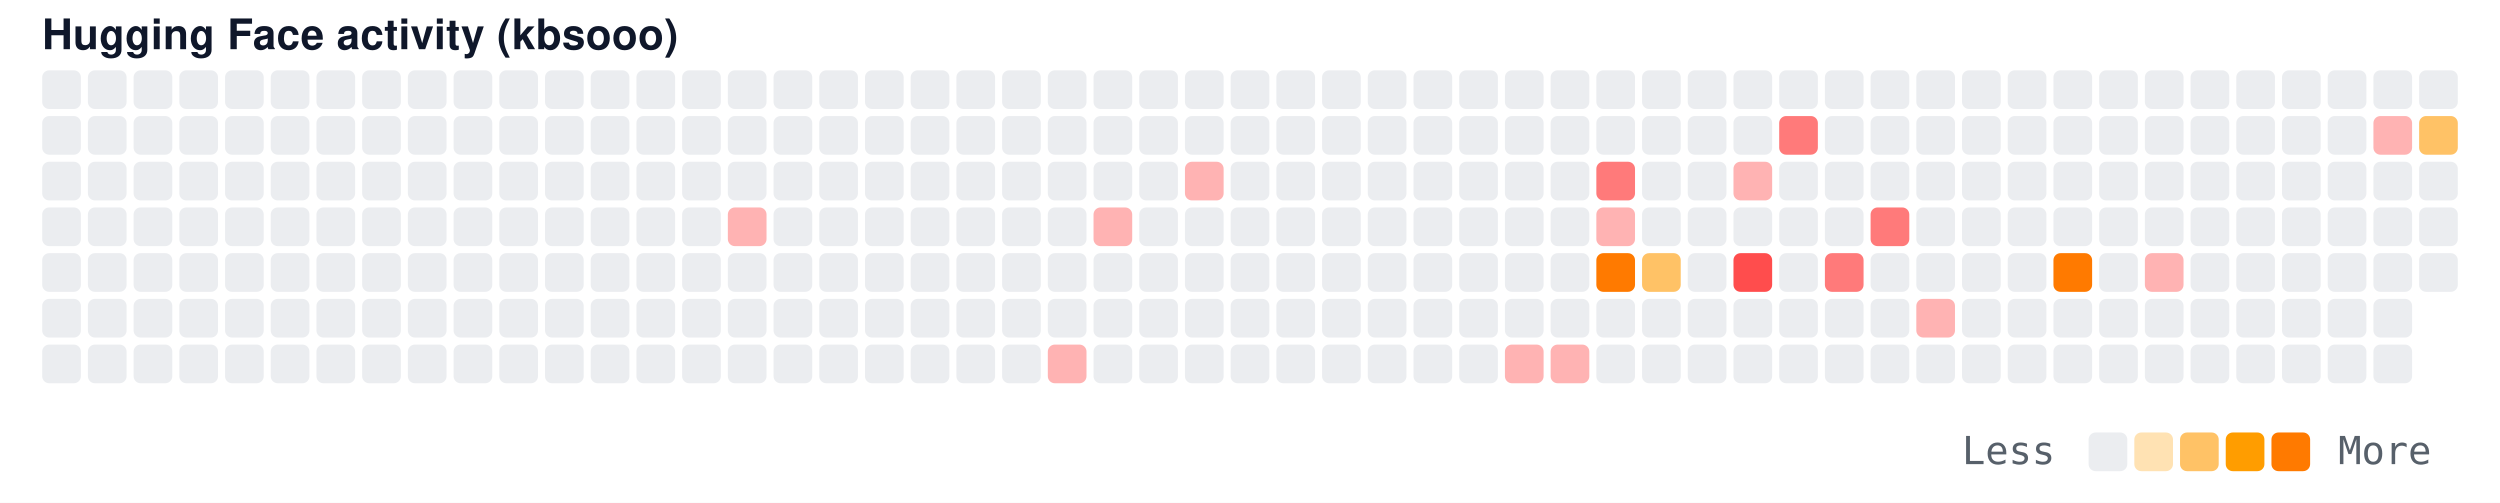
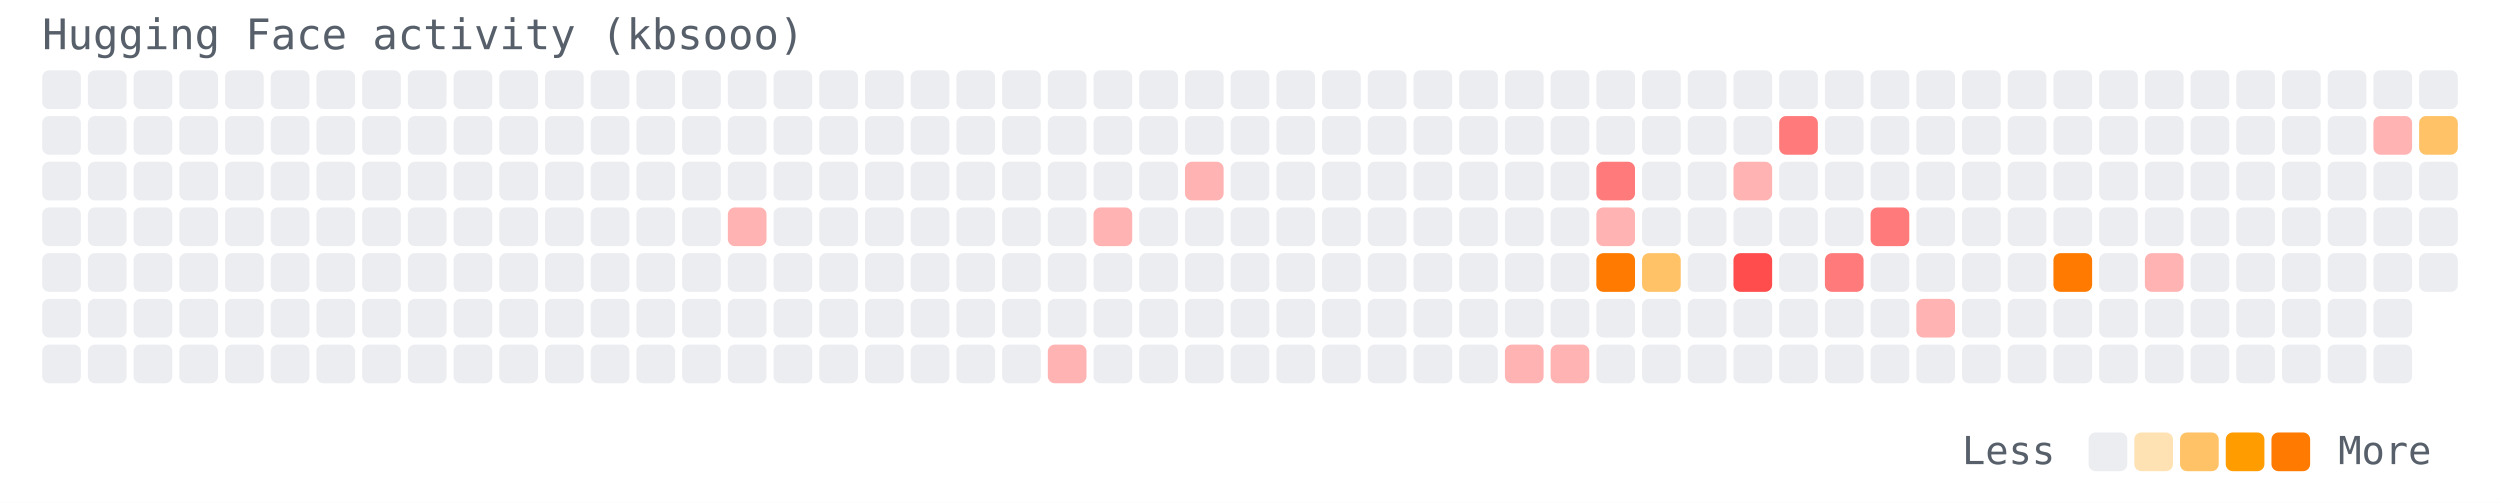
<svg xmlns="http://www.w3.org/2000/svg" width="711" height="143" viewBox="0 0 711 143" role="img" aria-label="Hugging Face activity for 2024-12-26 to 2025-12-25">
  <style>
- .title{font:600 12px -apple-system,BlinkMacSystemFont,'Segoe UI',Helvetica,Arial,sans-serif;fill:#0f172a;letter-spacing:0.1px}
.label{font:12px 'IBM Plex Mono', ui-monospace, monospace;fill:#57606a}
.legend{font:11px 'IBM Plex Mono', ui-monospace, monospace;fill:#57606a}
</style>
  <rect width="711" height="143" fill="#ffffff" />
-   <text x="12" y="14" class="title">Hugging Face activity (kbsooo)</text>
+   <text x="12" y="14" class="label">Hugging Face activity (kbsooo)</text>
  <g>
    <rect x="12" y="20" width="11" height="11" rx="2" ry="2" fill="#ebedf0" />
    <rect x="12" y="33" width="11" height="11" rx="2" ry="2" fill="#ebedf0" />
    <rect x="12" y="46" width="11" height="11" rx="2" ry="2" fill="#ebedf0" />
    <rect x="12" y="59" width="11" height="11" rx="2" ry="2" fill="#ebedf0" />
    <rect x="12" y="72" width="11" height="11" rx="2" ry="2" fill="#ebedf0" />
    <rect x="12" y="85" width="11" height="11" rx="2" ry="2" fill="#ebedf0" />
    <rect x="12" y="98" width="11" height="11" rx="2" ry="2" fill="#ebedf0" />
    <rect x="25" y="20" width="11" height="11" rx="2" ry="2" fill="#ebedf0" />
    <rect x="25" y="33" width="11" height="11" rx="2" ry="2" fill="#ebedf0" />
    <rect x="25" y="46" width="11" height="11" rx="2" ry="2" fill="#ebedf0" />
    <rect x="25" y="59" width="11" height="11" rx="2" ry="2" fill="#ebedf0" />
    <rect x="25" y="72" width="11" height="11" rx="2" ry="2" fill="#ebedf0" />
    <rect x="25" y="85" width="11" height="11" rx="2" ry="2" fill="#ebedf0" />
    <rect x="25" y="98" width="11" height="11" rx="2" ry="2" fill="#ebedf0" />
    <rect x="38" y="20" width="11" height="11" rx="2" ry="2" fill="#ebedf0" />
    <rect x="38" y="33" width="11" height="11" rx="2" ry="2" fill="#ebedf0" />
    <rect x="38" y="46" width="11" height="11" rx="2" ry="2" fill="#ebedf0" />
    <rect x="38" y="59" width="11" height="11" rx="2" ry="2" fill="#ebedf0" />
    <rect x="38" y="72" width="11" height="11" rx="2" ry="2" fill="#ebedf0" />
    <rect x="38" y="85" width="11" height="11" rx="2" ry="2" fill="#ebedf0" />
    <rect x="38" y="98" width="11" height="11" rx="2" ry="2" fill="#ebedf0" />
    <rect x="51" y="20" width="11" height="11" rx="2" ry="2" fill="#ebedf0" />
    <rect x="51" y="33" width="11" height="11" rx="2" ry="2" fill="#ebedf0" />
    <rect x="51" y="46" width="11" height="11" rx="2" ry="2" fill="#ebedf0" />
    <rect x="51" y="59" width="11" height="11" rx="2" ry="2" fill="#ebedf0" />
    <rect x="51" y="72" width="11" height="11" rx="2" ry="2" fill="#ebedf0" />
    <rect x="51" y="85" width="11" height="11" rx="2" ry="2" fill="#ebedf0" />
    <rect x="51" y="98" width="11" height="11" rx="2" ry="2" fill="#ebedf0" />
    <rect x="64" y="20" width="11" height="11" rx="2" ry="2" fill="#ebedf0" />
    <rect x="64" y="33" width="11" height="11" rx="2" ry="2" fill="#ebedf0" />
    <rect x="64" y="46" width="11" height="11" rx="2" ry="2" fill="#ebedf0" />
    <rect x="64" y="59" width="11" height="11" rx="2" ry="2" fill="#ebedf0" />
    <rect x="64" y="72" width="11" height="11" rx="2" ry="2" fill="#ebedf0" />
    <rect x="64" y="85" width="11" height="11" rx="2" ry="2" fill="#ebedf0" />
    <rect x="64" y="98" width="11" height="11" rx="2" ry="2" fill="#ebedf0" />
    <rect x="77" y="20" width="11" height="11" rx="2" ry="2" fill="#ebedf0" />
    <rect x="77" y="33" width="11" height="11" rx="2" ry="2" fill="#ebedf0" />
    <rect x="77" y="46" width="11" height="11" rx="2" ry="2" fill="#ebedf0" />
    <rect x="77" y="59" width="11" height="11" rx="2" ry="2" fill="#ebedf0" />
    <rect x="77" y="72" width="11" height="11" rx="2" ry="2" fill="#ebedf0" />
    <rect x="77" y="85" width="11" height="11" rx="2" ry="2" fill="#ebedf0" />
    <rect x="77" y="98" width="11" height="11" rx="2" ry="2" fill="#ebedf0" />
    <rect x="90" y="20" width="11" height="11" rx="2" ry="2" fill="#ebedf0" />
    <rect x="90" y="33" width="11" height="11" rx="2" ry="2" fill="#ebedf0" />
    <rect x="90" y="46" width="11" height="11" rx="2" ry="2" fill="#ebedf0" />
    <rect x="90" y="59" width="11" height="11" rx="2" ry="2" fill="#ebedf0" />
    <rect x="90" y="72" width="11" height="11" rx="2" ry="2" fill="#ebedf0" />
    <rect x="90" y="85" width="11" height="11" rx="2" ry="2" fill="#ebedf0" />
    <rect x="90" y="98" width="11" height="11" rx="2" ry="2" fill="#ebedf0" />
    <rect x="103" y="20" width="11" height="11" rx="2" ry="2" fill="#ebedf0" />
    <rect x="103" y="33" width="11" height="11" rx="2" ry="2" fill="#ebedf0" />
    <rect x="103" y="46" width="11" height="11" rx="2" ry="2" fill="#ebedf0" />
    <rect x="103" y="59" width="11" height="11" rx="2" ry="2" fill="#ebedf0" />
    <rect x="103" y="72" width="11" height="11" rx="2" ry="2" fill="#ebedf0" />
    <rect x="103" y="85" width="11" height="11" rx="2" ry="2" fill="#ebedf0" />
    <rect x="103" y="98" width="11" height="11" rx="2" ry="2" fill="#ebedf0" />
    <rect x="116" y="20" width="11" height="11" rx="2" ry="2" fill="#ebedf0" />
    <rect x="116" y="33" width="11" height="11" rx="2" ry="2" fill="#ebedf0" />
    <rect x="116" y="46" width="11" height="11" rx="2" ry="2" fill="#ebedf0" />
    <rect x="116" y="59" width="11" height="11" rx="2" ry="2" fill="#ebedf0" />
    <rect x="116" y="72" width="11" height="11" rx="2" ry="2" fill="#ebedf0" />
    <rect x="116" y="85" width="11" height="11" rx="2" ry="2" fill="#ebedf0" />
    <rect x="116" y="98" width="11" height="11" rx="2" ry="2" fill="#ebedf0" />
    <rect x="129" y="20" width="11" height="11" rx="2" ry="2" fill="#ebedf0" />
    <rect x="129" y="33" width="11" height="11" rx="2" ry="2" fill="#ebedf0" />
    <rect x="129" y="46" width="11" height="11" rx="2" ry="2" fill="#ebedf0" />
    <rect x="129" y="59" width="11" height="11" rx="2" ry="2" fill="#ebedf0" />
    <rect x="129" y="72" width="11" height="11" rx="2" ry="2" fill="#ebedf0" />
    <rect x="129" y="85" width="11" height="11" rx="2" ry="2" fill="#ebedf0" />
    <rect x="129" y="98" width="11" height="11" rx="2" ry="2" fill="#ebedf0" />
    <rect x="142" y="20" width="11" height="11" rx="2" ry="2" fill="#ebedf0" />
    <rect x="142" y="33" width="11" height="11" rx="2" ry="2" fill="#ebedf0" />
    <rect x="142" y="46" width="11" height="11" rx="2" ry="2" fill="#ebedf0" />
    <rect x="142" y="59" width="11" height="11" rx="2" ry="2" fill="#ebedf0" />
    <rect x="142" y="72" width="11" height="11" rx="2" ry="2" fill="#ebedf0" />
    <rect x="142" y="85" width="11" height="11" rx="2" ry="2" fill="#ebedf0" />
    <rect x="142" y="98" width="11" height="11" rx="2" ry="2" fill="#ebedf0" />
    <rect x="155" y="20" width="11" height="11" rx="2" ry="2" fill="#ebedf0" />
    <rect x="155" y="33" width="11" height="11" rx="2" ry="2" fill="#ebedf0" />
    <rect x="155" y="46" width="11" height="11" rx="2" ry="2" fill="#ebedf0" />
    <rect x="155" y="59" width="11" height="11" rx="2" ry="2" fill="#ebedf0" />
    <rect x="155" y="72" width="11" height="11" rx="2" ry="2" fill="#ebedf0" />
    <rect x="155" y="85" width="11" height="11" rx="2" ry="2" fill="#ebedf0" />
    <rect x="155" y="98" width="11" height="11" rx="2" ry="2" fill="#ebedf0" />
    <rect x="168" y="20" width="11" height="11" rx="2" ry="2" fill="#ebedf0" />
    <rect x="168" y="33" width="11" height="11" rx="2" ry="2" fill="#ebedf0" />
    <rect x="168" y="46" width="11" height="11" rx="2" ry="2" fill="#ebedf0" />
    <rect x="168" y="59" width="11" height="11" rx="2" ry="2" fill="#ebedf0" />
    <rect x="168" y="72" width="11" height="11" rx="2" ry="2" fill="#ebedf0" />
    <rect x="168" y="85" width="11" height="11" rx="2" ry="2" fill="#ebedf0" />
    <rect x="168" y="98" width="11" height="11" rx="2" ry="2" fill="#ebedf0" />
    <rect x="181" y="20" width="11" height="11" rx="2" ry="2" fill="#ebedf0" />
    <rect x="181" y="33" width="11" height="11" rx="2" ry="2" fill="#ebedf0" />
    <rect x="181" y="46" width="11" height="11" rx="2" ry="2" fill="#ebedf0" />
    <rect x="181" y="59" width="11" height="11" rx="2" ry="2" fill="#ebedf0" />
    <rect x="181" y="72" width="11" height="11" rx="2" ry="2" fill="#ebedf0" />
    <rect x="181" y="85" width="11" height="11" rx="2" ry="2" fill="#ebedf0" />
    <rect x="181" y="98" width="11" height="11" rx="2" ry="2" fill="#ebedf0" />
    <rect x="194" y="20" width="11" height="11" rx="2" ry="2" fill="#ebedf0" />
    <rect x="194" y="33" width="11" height="11" rx="2" ry="2" fill="#ebedf0" />
    <rect x="194" y="46" width="11" height="11" rx="2" ry="2" fill="#ebedf0" />
    <rect x="194" y="59" width="11" height="11" rx="2" ry="2" fill="#ebedf0" />
    <rect x="194" y="72" width="11" height="11" rx="2" ry="2" fill="#ebedf0" />
    <rect x="194" y="85" width="11" height="11" rx="2" ry="2" fill="#ebedf0" />
    <rect x="194" y="98" width="11" height="11" rx="2" ry="2" fill="#ebedf0" />
    <rect x="207" y="20" width="11" height="11" rx="2" ry="2" fill="#ebedf0" />
    <rect x="207" y="33" width="11" height="11" rx="2" ry="2" fill="#ebedf0" />
    <rect x="207" y="46" width="11" height="11" rx="2" ry="2" fill="#ebedf0" />
    <rect x="207" y="59" width="11" height="11" rx="2" ry="2" fill="#ffb3b3" />
    <rect x="207" y="72" width="11" height="11" rx="2" ry="2" fill="#ebedf0" />
    <rect x="207" y="85" width="11" height="11" rx="2" ry="2" fill="#ebedf0" />
    <rect x="207" y="98" width="11" height="11" rx="2" ry="2" fill="#ebedf0" />
    <rect x="220" y="20" width="11" height="11" rx="2" ry="2" fill="#ebedf0" />
    <rect x="220" y="33" width="11" height="11" rx="2" ry="2" fill="#ebedf0" />
    <rect x="220" y="46" width="11" height="11" rx="2" ry="2" fill="#ebedf0" />
    <rect x="220" y="59" width="11" height="11" rx="2" ry="2" fill="#ebedf0" />
    <rect x="220" y="72" width="11" height="11" rx="2" ry="2" fill="#ebedf0" />
    <rect x="220" y="85" width="11" height="11" rx="2" ry="2" fill="#ebedf0" />
    <rect x="220" y="98" width="11" height="11" rx="2" ry="2" fill="#ebedf0" />
    <rect x="233" y="20" width="11" height="11" rx="2" ry="2" fill="#ebedf0" />
    <rect x="233" y="33" width="11" height="11" rx="2" ry="2" fill="#ebedf0" />
    <rect x="233" y="46" width="11" height="11" rx="2" ry="2" fill="#ebedf0" />
    <rect x="233" y="59" width="11" height="11" rx="2" ry="2" fill="#ebedf0" />
    <rect x="233" y="72" width="11" height="11" rx="2" ry="2" fill="#ebedf0" />
    <rect x="233" y="85" width="11" height="11" rx="2" ry="2" fill="#ebedf0" />
    <rect x="233" y="98" width="11" height="11" rx="2" ry="2" fill="#ebedf0" />
    <rect x="246" y="20" width="11" height="11" rx="2" ry="2" fill="#ebedf0" />
    <rect x="246" y="33" width="11" height="11" rx="2" ry="2" fill="#ebedf0" />
    <rect x="246" y="46" width="11" height="11" rx="2" ry="2" fill="#ebedf0" />
    <rect x="246" y="59" width="11" height="11" rx="2" ry="2" fill="#ebedf0" />
    <rect x="246" y="72" width="11" height="11" rx="2" ry="2" fill="#ebedf0" />
    <rect x="246" y="85" width="11" height="11" rx="2" ry="2" fill="#ebedf0" />
    <rect x="246" y="98" width="11" height="11" rx="2" ry="2" fill="#ebedf0" />
    <rect x="259" y="20" width="11" height="11" rx="2" ry="2" fill="#ebedf0" />
    <rect x="259" y="33" width="11" height="11" rx="2" ry="2" fill="#ebedf0" />
    <rect x="259" y="46" width="11" height="11" rx="2" ry="2" fill="#ebedf0" />
    <rect x="259" y="59" width="11" height="11" rx="2" ry="2" fill="#ebedf0" />
    <rect x="259" y="72" width="11" height="11" rx="2" ry="2" fill="#ebedf0" />
    <rect x="259" y="85" width="11" height="11" rx="2" ry="2" fill="#ebedf0" />
    <rect x="259" y="98" width="11" height="11" rx="2" ry="2" fill="#ebedf0" />
    <rect x="272" y="20" width="11" height="11" rx="2" ry="2" fill="#ebedf0" />
    <rect x="272" y="33" width="11" height="11" rx="2" ry="2" fill="#ebedf0" />
    <rect x="272" y="46" width="11" height="11" rx="2" ry="2" fill="#ebedf0" />
    <rect x="272" y="59" width="11" height="11" rx="2" ry="2" fill="#ebedf0" />
    <rect x="272" y="72" width="11" height="11" rx="2" ry="2" fill="#ebedf0" />
    <rect x="272" y="85" width="11" height="11" rx="2" ry="2" fill="#ebedf0" />
    <rect x="272" y="98" width="11" height="11" rx="2" ry="2" fill="#ebedf0" />
    <rect x="285" y="20" width="11" height="11" rx="2" ry="2" fill="#ebedf0" />
    <rect x="285" y="33" width="11" height="11" rx="2" ry="2" fill="#ebedf0" />
    <rect x="285" y="46" width="11" height="11" rx="2" ry="2" fill="#ebedf0" />
    <rect x="285" y="59" width="11" height="11" rx="2" ry="2" fill="#ebedf0" />
    <rect x="285" y="72" width="11" height="11" rx="2" ry="2" fill="#ebedf0" />
    <rect x="285" y="85" width="11" height="11" rx="2" ry="2" fill="#ebedf0" />
    <rect x="285" y="98" width="11" height="11" rx="2" ry="2" fill="#ebedf0" />
    <rect x="298" y="20" width="11" height="11" rx="2" ry="2" fill="#ebedf0" />
    <rect x="298" y="33" width="11" height="11" rx="2" ry="2" fill="#ebedf0" />
    <rect x="298" y="46" width="11" height="11" rx="2" ry="2" fill="#ebedf0" />
    <rect x="298" y="59" width="11" height="11" rx="2" ry="2" fill="#ebedf0" />
    <rect x="298" y="72" width="11" height="11" rx="2" ry="2" fill="#ebedf0" />
    <rect x="298" y="85" width="11" height="11" rx="2" ry="2" fill="#ebedf0" />
    <rect x="298" y="98" width="11" height="11" rx="2" ry="2" fill="#ffb3b3" />
    <rect x="311" y="20" width="11" height="11" rx="2" ry="2" fill="#ebedf0" />
    <rect x="311" y="33" width="11" height="11" rx="2" ry="2" fill="#ebedf0" />
    <rect x="311" y="46" width="11" height="11" rx="2" ry="2" fill="#ebedf0" />
    <rect x="311" y="59" width="11" height="11" rx="2" ry="2" fill="#ffb3b3" />
    <rect x="311" y="72" width="11" height="11" rx="2" ry="2" fill="#ebedf0" />
    <rect x="311" y="85" width="11" height="11" rx="2" ry="2" fill="#ebedf0" />
    <rect x="311" y="98" width="11" height="11" rx="2" ry="2" fill="#ebedf0" />
    <rect x="324" y="20" width="11" height="11" rx="2" ry="2" fill="#ebedf0" />
    <rect x="324" y="33" width="11" height="11" rx="2" ry="2" fill="#ebedf0" />
    <rect x="324" y="46" width="11" height="11" rx="2" ry="2" fill="#ebedf0" />
    <rect x="324" y="59" width="11" height="11" rx="2" ry="2" fill="#ebedf0" />
    <rect x="324" y="72" width="11" height="11" rx="2" ry="2" fill="#ebedf0" />
    <rect x="324" y="85" width="11" height="11" rx="2" ry="2" fill="#ebedf0" />
    <rect x="324" y="98" width="11" height="11" rx="2" ry="2" fill="#ebedf0" />
    <rect x="337" y="20" width="11" height="11" rx="2" ry="2" fill="#ebedf0" />
    <rect x="337" y="33" width="11" height="11" rx="2" ry="2" fill="#ebedf0" />
    <rect x="337" y="46" width="11" height="11" rx="2" ry="2" fill="#ffb3b3" />
    <rect x="337" y="59" width="11" height="11" rx="2" ry="2" fill="#ebedf0" />
    <rect x="337" y="72" width="11" height="11" rx="2" ry="2" fill="#ebedf0" />
    <rect x="337" y="85" width="11" height="11" rx="2" ry="2" fill="#ebedf0" />
    <rect x="337" y="98" width="11" height="11" rx="2" ry="2" fill="#ebedf0" />
    <rect x="350" y="20" width="11" height="11" rx="2" ry="2" fill="#ebedf0" />
    <rect x="350" y="33" width="11" height="11" rx="2" ry="2" fill="#ebedf0" />
    <rect x="350" y="46" width="11" height="11" rx="2" ry="2" fill="#ebedf0" />
    <rect x="350" y="59" width="11" height="11" rx="2" ry="2" fill="#ebedf0" />
    <rect x="350" y="72" width="11" height="11" rx="2" ry="2" fill="#ebedf0" />
    <rect x="350" y="85" width="11" height="11" rx="2" ry="2" fill="#ebedf0" />
    <rect x="350" y="98" width="11" height="11" rx="2" ry="2" fill="#ebedf0" />
    <rect x="363" y="20" width="11" height="11" rx="2" ry="2" fill="#ebedf0" />
    <rect x="363" y="33" width="11" height="11" rx="2" ry="2" fill="#ebedf0" />
    <rect x="363" y="46" width="11" height="11" rx="2" ry="2" fill="#ebedf0" />
    <rect x="363" y="59" width="11" height="11" rx="2" ry="2" fill="#ebedf0" />
    <rect x="363" y="72" width="11" height="11" rx="2" ry="2" fill="#ebedf0" />
    <rect x="363" y="85" width="11" height="11" rx="2" ry="2" fill="#ebedf0" />
    <rect x="363" y="98" width="11" height="11" rx="2" ry="2" fill="#ebedf0" />
    <rect x="376" y="20" width="11" height="11" rx="2" ry="2" fill="#ebedf0" />
    <rect x="376" y="33" width="11" height="11" rx="2" ry="2" fill="#ebedf0" />
    <rect x="376" y="46" width="11" height="11" rx="2" ry="2" fill="#ebedf0" />
    <rect x="376" y="59" width="11" height="11" rx="2" ry="2" fill="#ebedf0" />
    <rect x="376" y="72" width="11" height="11" rx="2" ry="2" fill="#ebedf0" />
    <rect x="376" y="85" width="11" height="11" rx="2" ry="2" fill="#ebedf0" />
    <rect x="376" y="98" width="11" height="11" rx="2" ry="2" fill="#ebedf0" />
    <rect x="389" y="20" width="11" height="11" rx="2" ry="2" fill="#ebedf0" />
    <rect x="389" y="33" width="11" height="11" rx="2" ry="2" fill="#ebedf0" />
    <rect x="389" y="46" width="11" height="11" rx="2" ry="2" fill="#ebedf0" />
    <rect x="389" y="59" width="11" height="11" rx="2" ry="2" fill="#ebedf0" />
    <rect x="389" y="72" width="11" height="11" rx="2" ry="2" fill="#ebedf0" />
    <rect x="389" y="85" width="11" height="11" rx="2" ry="2" fill="#ebedf0" />
    <rect x="389" y="98" width="11" height="11" rx="2" ry="2" fill="#ebedf0" />
    <rect x="402" y="20" width="11" height="11" rx="2" ry="2" fill="#ebedf0" />
    <rect x="402" y="33" width="11" height="11" rx="2" ry="2" fill="#ebedf0" />
    <rect x="402" y="46" width="11" height="11" rx="2" ry="2" fill="#ebedf0" />
    <rect x="402" y="59" width="11" height="11" rx="2" ry="2" fill="#ebedf0" />
    <rect x="402" y="72" width="11" height="11" rx="2" ry="2" fill="#ebedf0" />
    <rect x="402" y="85" width="11" height="11" rx="2" ry="2" fill="#ebedf0" />
    <rect x="402" y="98" width="11" height="11" rx="2" ry="2" fill="#ebedf0" />
    <rect x="415" y="20" width="11" height="11" rx="2" ry="2" fill="#ebedf0" />
    <rect x="415" y="33" width="11" height="11" rx="2" ry="2" fill="#ebedf0" />
    <rect x="415" y="46" width="11" height="11" rx="2" ry="2" fill="#ebedf0" />
    <rect x="415" y="59" width="11" height="11" rx="2" ry="2" fill="#ebedf0" />
    <rect x="415" y="72" width="11" height="11" rx="2" ry="2" fill="#ebedf0" />
    <rect x="415" y="85" width="11" height="11" rx="2" ry="2" fill="#ebedf0" />
    <rect x="415" y="98" width="11" height="11" rx="2" ry="2" fill="#ebedf0" />
    <rect x="428" y="20" width="11" height="11" rx="2" ry="2" fill="#ebedf0" />
    <rect x="428" y="33" width="11" height="11" rx="2" ry="2" fill="#ebedf0" />
    <rect x="428" y="46" width="11" height="11" rx="2" ry="2" fill="#ebedf0" />
    <rect x="428" y="59" width="11" height="11" rx="2" ry="2" fill="#ebedf0" />
    <rect x="428" y="72" width="11" height="11" rx="2" ry="2" fill="#ebedf0" />
    <rect x="428" y="85" width="11" height="11" rx="2" ry="2" fill="#ebedf0" />
    <rect x="428" y="98" width="11" height="11" rx="2" ry="2" fill="#ffb3b3" />
    <rect x="441" y="20" width="11" height="11" rx="2" ry="2" fill="#ebedf0" />
    <rect x="441" y="33" width="11" height="11" rx="2" ry="2" fill="#ebedf0" />
    <rect x="441" y="46" width="11" height="11" rx="2" ry="2" fill="#ebedf0" />
    <rect x="441" y="59" width="11" height="11" rx="2" ry="2" fill="#ebedf0" />
    <rect x="441" y="72" width="11" height="11" rx="2" ry="2" fill="#ebedf0" />
    <rect x="441" y="85" width="11" height="11" rx="2" ry="2" fill="#ebedf0" />
    <rect x="441" y="98" width="11" height="11" rx="2" ry="2" fill="#ffb3b3" />
    <rect x="454" y="20" width="11" height="11" rx="2" ry="2" fill="#ebedf0" />
    <rect x="454" y="33" width="11" height="11" rx="2" ry="2" fill="#ebedf0" />
    <rect x="454" y="46" width="11" height="11" rx="2" ry="2" fill="#ff7a7a" />
    <rect x="454" y="59" width="11" height="11" rx="2" ry="2" fill="#ffb3b3" />
    <rect x="454" y="72" width="11" height="11" rx="2" ry="2" fill="#ff7a00" />
    <rect x="454" y="85" width="11" height="11" rx="2" ry="2" fill="#ebedf0" />
    <rect x="454" y="98" width="11" height="11" rx="2" ry="2" fill="#ebedf0" />
    <rect x="467" y="20" width="11" height="11" rx="2" ry="2" fill="#ebedf0" />
    <rect x="467" y="33" width="11" height="11" rx="2" ry="2" fill="#ebedf0" />
    <rect x="467" y="46" width="11" height="11" rx="2" ry="2" fill="#ebedf0" />
    <rect x="467" y="59" width="11" height="11" rx="2" ry="2" fill="#ebedf0" />
    <rect x="467" y="72" width="11" height="11" rx="2" ry="2" fill="#ffc266" />
    <rect x="467" y="85" width="11" height="11" rx="2" ry="2" fill="#ebedf0" />
    <rect x="467" y="98" width="11" height="11" rx="2" ry="2" fill="#ebedf0" />
    <rect x="480" y="20" width="11" height="11" rx="2" ry="2" fill="#ebedf0" />
    <rect x="480" y="33" width="11" height="11" rx="2" ry="2" fill="#ebedf0" />
    <rect x="480" y="46" width="11" height="11" rx="2" ry="2" fill="#ebedf0" />
    <rect x="480" y="59" width="11" height="11" rx="2" ry="2" fill="#ebedf0" />
    <rect x="480" y="72" width="11" height="11" rx="2" ry="2" fill="#ebedf0" />
    <rect x="480" y="85" width="11" height="11" rx="2" ry="2" fill="#ebedf0" />
    <rect x="480" y="98" width="11" height="11" rx="2" ry="2" fill="#ebedf0" />
    <rect x="493" y="20" width="11" height="11" rx="2" ry="2" fill="#ebedf0" />
    <rect x="493" y="33" width="11" height="11" rx="2" ry="2" fill="#ebedf0" />
    <rect x="493" y="46" width="11" height="11" rx="2" ry="2" fill="#ffb3b3" />
    <rect x="493" y="59" width="11" height="11" rx="2" ry="2" fill="#ebedf0" />
    <rect x="493" y="72" width="11" height="11" rx="2" ry="2" fill="#ff4d4d" />
    <rect x="493" y="85" width="11" height="11" rx="2" ry="2" fill="#ebedf0" />
    <rect x="493" y="98" width="11" height="11" rx="2" ry="2" fill="#ebedf0" />
    <rect x="506" y="20" width="11" height="11" rx="2" ry="2" fill="#ebedf0" />
    <rect x="506" y="33" width="11" height="11" rx="2" ry="2" fill="#ff7a7a" />
    <rect x="506" y="46" width="11" height="11" rx="2" ry="2" fill="#ebedf0" />
    <rect x="506" y="59" width="11" height="11" rx="2" ry="2" fill="#ebedf0" />
    <rect x="506" y="72" width="11" height="11" rx="2" ry="2" fill="#ebedf0" />
    <rect x="506" y="85" width="11" height="11" rx="2" ry="2" fill="#ebedf0" />
    <rect x="506" y="98" width="11" height="11" rx="2" ry="2" fill="#ebedf0" />
    <rect x="519" y="20" width="11" height="11" rx="2" ry="2" fill="#ebedf0" />
    <rect x="519" y="33" width="11" height="11" rx="2" ry="2" fill="#ebedf0" />
    <rect x="519" y="46" width="11" height="11" rx="2" ry="2" fill="#ebedf0" />
    <rect x="519" y="59" width="11" height="11" rx="2" ry="2" fill="#ebedf0" />
    <rect x="519" y="72" width="11" height="11" rx="2" ry="2" fill="#ff7a7a" />
    <rect x="519" y="85" width="11" height="11" rx="2" ry="2" fill="#ebedf0" />
    <rect x="519" y="98" width="11" height="11" rx="2" ry="2" fill="#ebedf0" />
    <rect x="532" y="20" width="11" height="11" rx="2" ry="2" fill="#ebedf0" />
    <rect x="532" y="33" width="11" height="11" rx="2" ry="2" fill="#ebedf0" />
    <rect x="532" y="46" width="11" height="11" rx="2" ry="2" fill="#ebedf0" />
    <rect x="532" y="59" width="11" height="11" rx="2" ry="2" fill="#ff7a7a" />
    <rect x="532" y="72" width="11" height="11" rx="2" ry="2" fill="#ebedf0" />
    <rect x="532" y="85" width="11" height="11" rx="2" ry="2" fill="#ebedf0" />
    <rect x="532" y="98" width="11" height="11" rx="2" ry="2" fill="#ebedf0" />
    <rect x="545" y="20" width="11" height="11" rx="2" ry="2" fill="#ebedf0" />
    <rect x="545" y="33" width="11" height="11" rx="2" ry="2" fill="#ebedf0" />
    <rect x="545" y="46" width="11" height="11" rx="2" ry="2" fill="#ebedf0" />
    <rect x="545" y="59" width="11" height="11" rx="2" ry="2" fill="#ebedf0" />
    <rect x="545" y="72" width="11" height="11" rx="2" ry="2" fill="#ebedf0" />
    <rect x="545" y="85" width="11" height="11" rx="2" ry="2" fill="#ffb3b3" />
    <rect x="545" y="98" width="11" height="11" rx="2" ry="2" fill="#ebedf0" />
    <rect x="558" y="20" width="11" height="11" rx="2" ry="2" fill="#ebedf0" />
    <rect x="558" y="33" width="11" height="11" rx="2" ry="2" fill="#ebedf0" />
    <rect x="558" y="46" width="11" height="11" rx="2" ry="2" fill="#ebedf0" />
    <rect x="558" y="59" width="11" height="11" rx="2" ry="2" fill="#ebedf0" />
    <rect x="558" y="72" width="11" height="11" rx="2" ry="2" fill="#ebedf0" />
    <rect x="558" y="85" width="11" height="11" rx="2" ry="2" fill="#ebedf0" />
    <rect x="558" y="98" width="11" height="11" rx="2" ry="2" fill="#ebedf0" />
    <rect x="571" y="20" width="11" height="11" rx="2" ry="2" fill="#ebedf0" />
    <rect x="571" y="33" width="11" height="11" rx="2" ry="2" fill="#ebedf0" />
    <rect x="571" y="46" width="11" height="11" rx="2" ry="2" fill="#ebedf0" />
    <rect x="571" y="59" width="11" height="11" rx="2" ry="2" fill="#ebedf0" />
    <rect x="571" y="72" width="11" height="11" rx="2" ry="2" fill="#ebedf0" />
    <rect x="571" y="85" width="11" height="11" rx="2" ry="2" fill="#ebedf0" />
    <rect x="571" y="98" width="11" height="11" rx="2" ry="2" fill="#ebedf0" />
    <rect x="584" y="20" width="11" height="11" rx="2" ry="2" fill="#ebedf0" />
    <rect x="584" y="33" width="11" height="11" rx="2" ry="2" fill="#ebedf0" />
    <rect x="584" y="46" width="11" height="11" rx="2" ry="2" fill="#ebedf0" />
    <rect x="584" y="59" width="11" height="11" rx="2" ry="2" fill="#ebedf0" />
    <rect x="584" y="72" width="11" height="11" rx="2" ry="2" fill="#ff7a00" />
    <rect x="584" y="85" width="11" height="11" rx="2" ry="2" fill="#ebedf0" />
    <rect x="584" y="98" width="11" height="11" rx="2" ry="2" fill="#ebedf0" />
    <rect x="597" y="20" width="11" height="11" rx="2" ry="2" fill="#ebedf0" />
    <rect x="597" y="33" width="11" height="11" rx="2" ry="2" fill="#ebedf0" />
    <rect x="597" y="46" width="11" height="11" rx="2" ry="2" fill="#ebedf0" />
    <rect x="597" y="59" width="11" height="11" rx="2" ry="2" fill="#ebedf0" />
    <rect x="597" y="72" width="11" height="11" rx="2" ry="2" fill="#ebedf0" />
    <rect x="597" y="85" width="11" height="11" rx="2" ry="2" fill="#ebedf0" />
    <rect x="597" y="98" width="11" height="11" rx="2" ry="2" fill="#ebedf0" />
    <rect x="610" y="20" width="11" height="11" rx="2" ry="2" fill="#ebedf0" />
    <rect x="610" y="33" width="11" height="11" rx="2" ry="2" fill="#ebedf0" />
    <rect x="610" y="46" width="11" height="11" rx="2" ry="2" fill="#ebedf0" />
    <rect x="610" y="59" width="11" height="11" rx="2" ry="2" fill="#ebedf0" />
    <rect x="610" y="72" width="11" height="11" rx="2" ry="2" fill="#ffb3b3" />
    <rect x="610" y="85" width="11" height="11" rx="2" ry="2" fill="#ebedf0" />
    <rect x="610" y="98" width="11" height="11" rx="2" ry="2" fill="#ebedf0" />
    <rect x="623" y="20" width="11" height="11" rx="2" ry="2" fill="#ebedf0" />
    <rect x="623" y="33" width="11" height="11" rx="2" ry="2" fill="#ebedf0" />
    <rect x="623" y="46" width="11" height="11" rx="2" ry="2" fill="#ebedf0" />
    <rect x="623" y="59" width="11" height="11" rx="2" ry="2" fill="#ebedf0" />
    <rect x="623" y="72" width="11" height="11" rx="2" ry="2" fill="#ebedf0" />
    <rect x="623" y="85" width="11" height="11" rx="2" ry="2" fill="#ebedf0" />
    <rect x="623" y="98" width="11" height="11" rx="2" ry="2" fill="#ebedf0" />
    <rect x="636" y="20" width="11" height="11" rx="2" ry="2" fill="#ebedf0" />
    <rect x="636" y="33" width="11" height="11" rx="2" ry="2" fill="#ebedf0" />
    <rect x="636" y="46" width="11" height="11" rx="2" ry="2" fill="#ebedf0" />
    <rect x="636" y="59" width="11" height="11" rx="2" ry="2" fill="#ebedf0" />
    <rect x="636" y="72" width="11" height="11" rx="2" ry="2" fill="#ebedf0" />
    <rect x="636" y="85" width="11" height="11" rx="2" ry="2" fill="#ebedf0" />
    <rect x="636" y="98" width="11" height="11" rx="2" ry="2" fill="#ebedf0" />
    <rect x="649" y="20" width="11" height="11" rx="2" ry="2" fill="#ebedf0" />
    <rect x="649" y="33" width="11" height="11" rx="2" ry="2" fill="#ebedf0" />
    <rect x="649" y="46" width="11" height="11" rx="2" ry="2" fill="#ebedf0" />
    <rect x="649" y="59" width="11" height="11" rx="2" ry="2" fill="#ebedf0" />
    <rect x="649" y="72" width="11" height="11" rx="2" ry="2" fill="#ebedf0" />
    <rect x="649" y="85" width="11" height="11" rx="2" ry="2" fill="#ebedf0" />
    <rect x="649" y="98" width="11" height="11" rx="2" ry="2" fill="#ebedf0" />
    <rect x="662" y="20" width="11" height="11" rx="2" ry="2" fill="#ebedf0" />
    <rect x="662" y="33" width="11" height="11" rx="2" ry="2" fill="#ebedf0" />
    <rect x="662" y="46" width="11" height="11" rx="2" ry="2" fill="#ebedf0" />
    <rect x="662" y="59" width="11" height="11" rx="2" ry="2" fill="#ebedf0" />
    <rect x="662" y="72" width="11" height="11" rx="2" ry="2" fill="#ebedf0" />
    <rect x="662" y="85" width="11" height="11" rx="2" ry="2" fill="#ebedf0" />
    <rect x="662" y="98" width="11" height="11" rx="2" ry="2" fill="#ebedf0" />
    <rect x="675" y="20" width="11" height="11" rx="2" ry="2" fill="#ebedf0" />
    <rect x="675" y="33" width="11" height="11" rx="2" ry="2" fill="#ffb3b3" />
    <rect x="675" y="46" width="11" height="11" rx="2" ry="2" fill="#ebedf0" />
    <rect x="675" y="59" width="11" height="11" rx="2" ry="2" fill="#ebedf0" />
    <rect x="675" y="72" width="11" height="11" rx="2" ry="2" fill="#ebedf0" />
    <rect x="675" y="85" width="11" height="11" rx="2" ry="2" fill="#ebedf0" />
    <rect x="675" y="98" width="11" height="11" rx="2" ry="2" fill="#ebedf0" />
    <rect x="688" y="20" width="11" height="11" rx="2" ry="2" fill="#ebedf0" />
    <rect x="688" y="33" width="11" height="11" rx="2" ry="2" fill="#ffc266" />
    <rect x="688" y="46" width="11" height="11" rx="2" ry="2" fill="#ebedf0" />
    <rect x="688" y="59" width="11" height="11" rx="2" ry="2" fill="#ebedf0" />
    <rect x="688" y="72" width="11" height="11" rx="2" ry="2" fill="#ebedf0" />
  </g>
  <text x="558" y="132" class="legend">Less</text>
  <rect x="594" y="123" width="11" height="11" rx="2" ry="2" fill="#ebedf0" />
  <rect x="607" y="123" width="11" height="11" rx="2" ry="2" fill="#ffe2b3" />
  <rect x="620" y="123" width="11" height="11" rx="2" ry="2" fill="#ffc266" />
  <rect x="633" y="123" width="11" height="11" rx="2" ry="2" fill="#ff9d00" />
  <rect x="646" y="123" width="11" height="11" rx="2" ry="2" fill="#ff7a00" />
  <text x="665" y="132" class="legend">More</text>
</svg>
